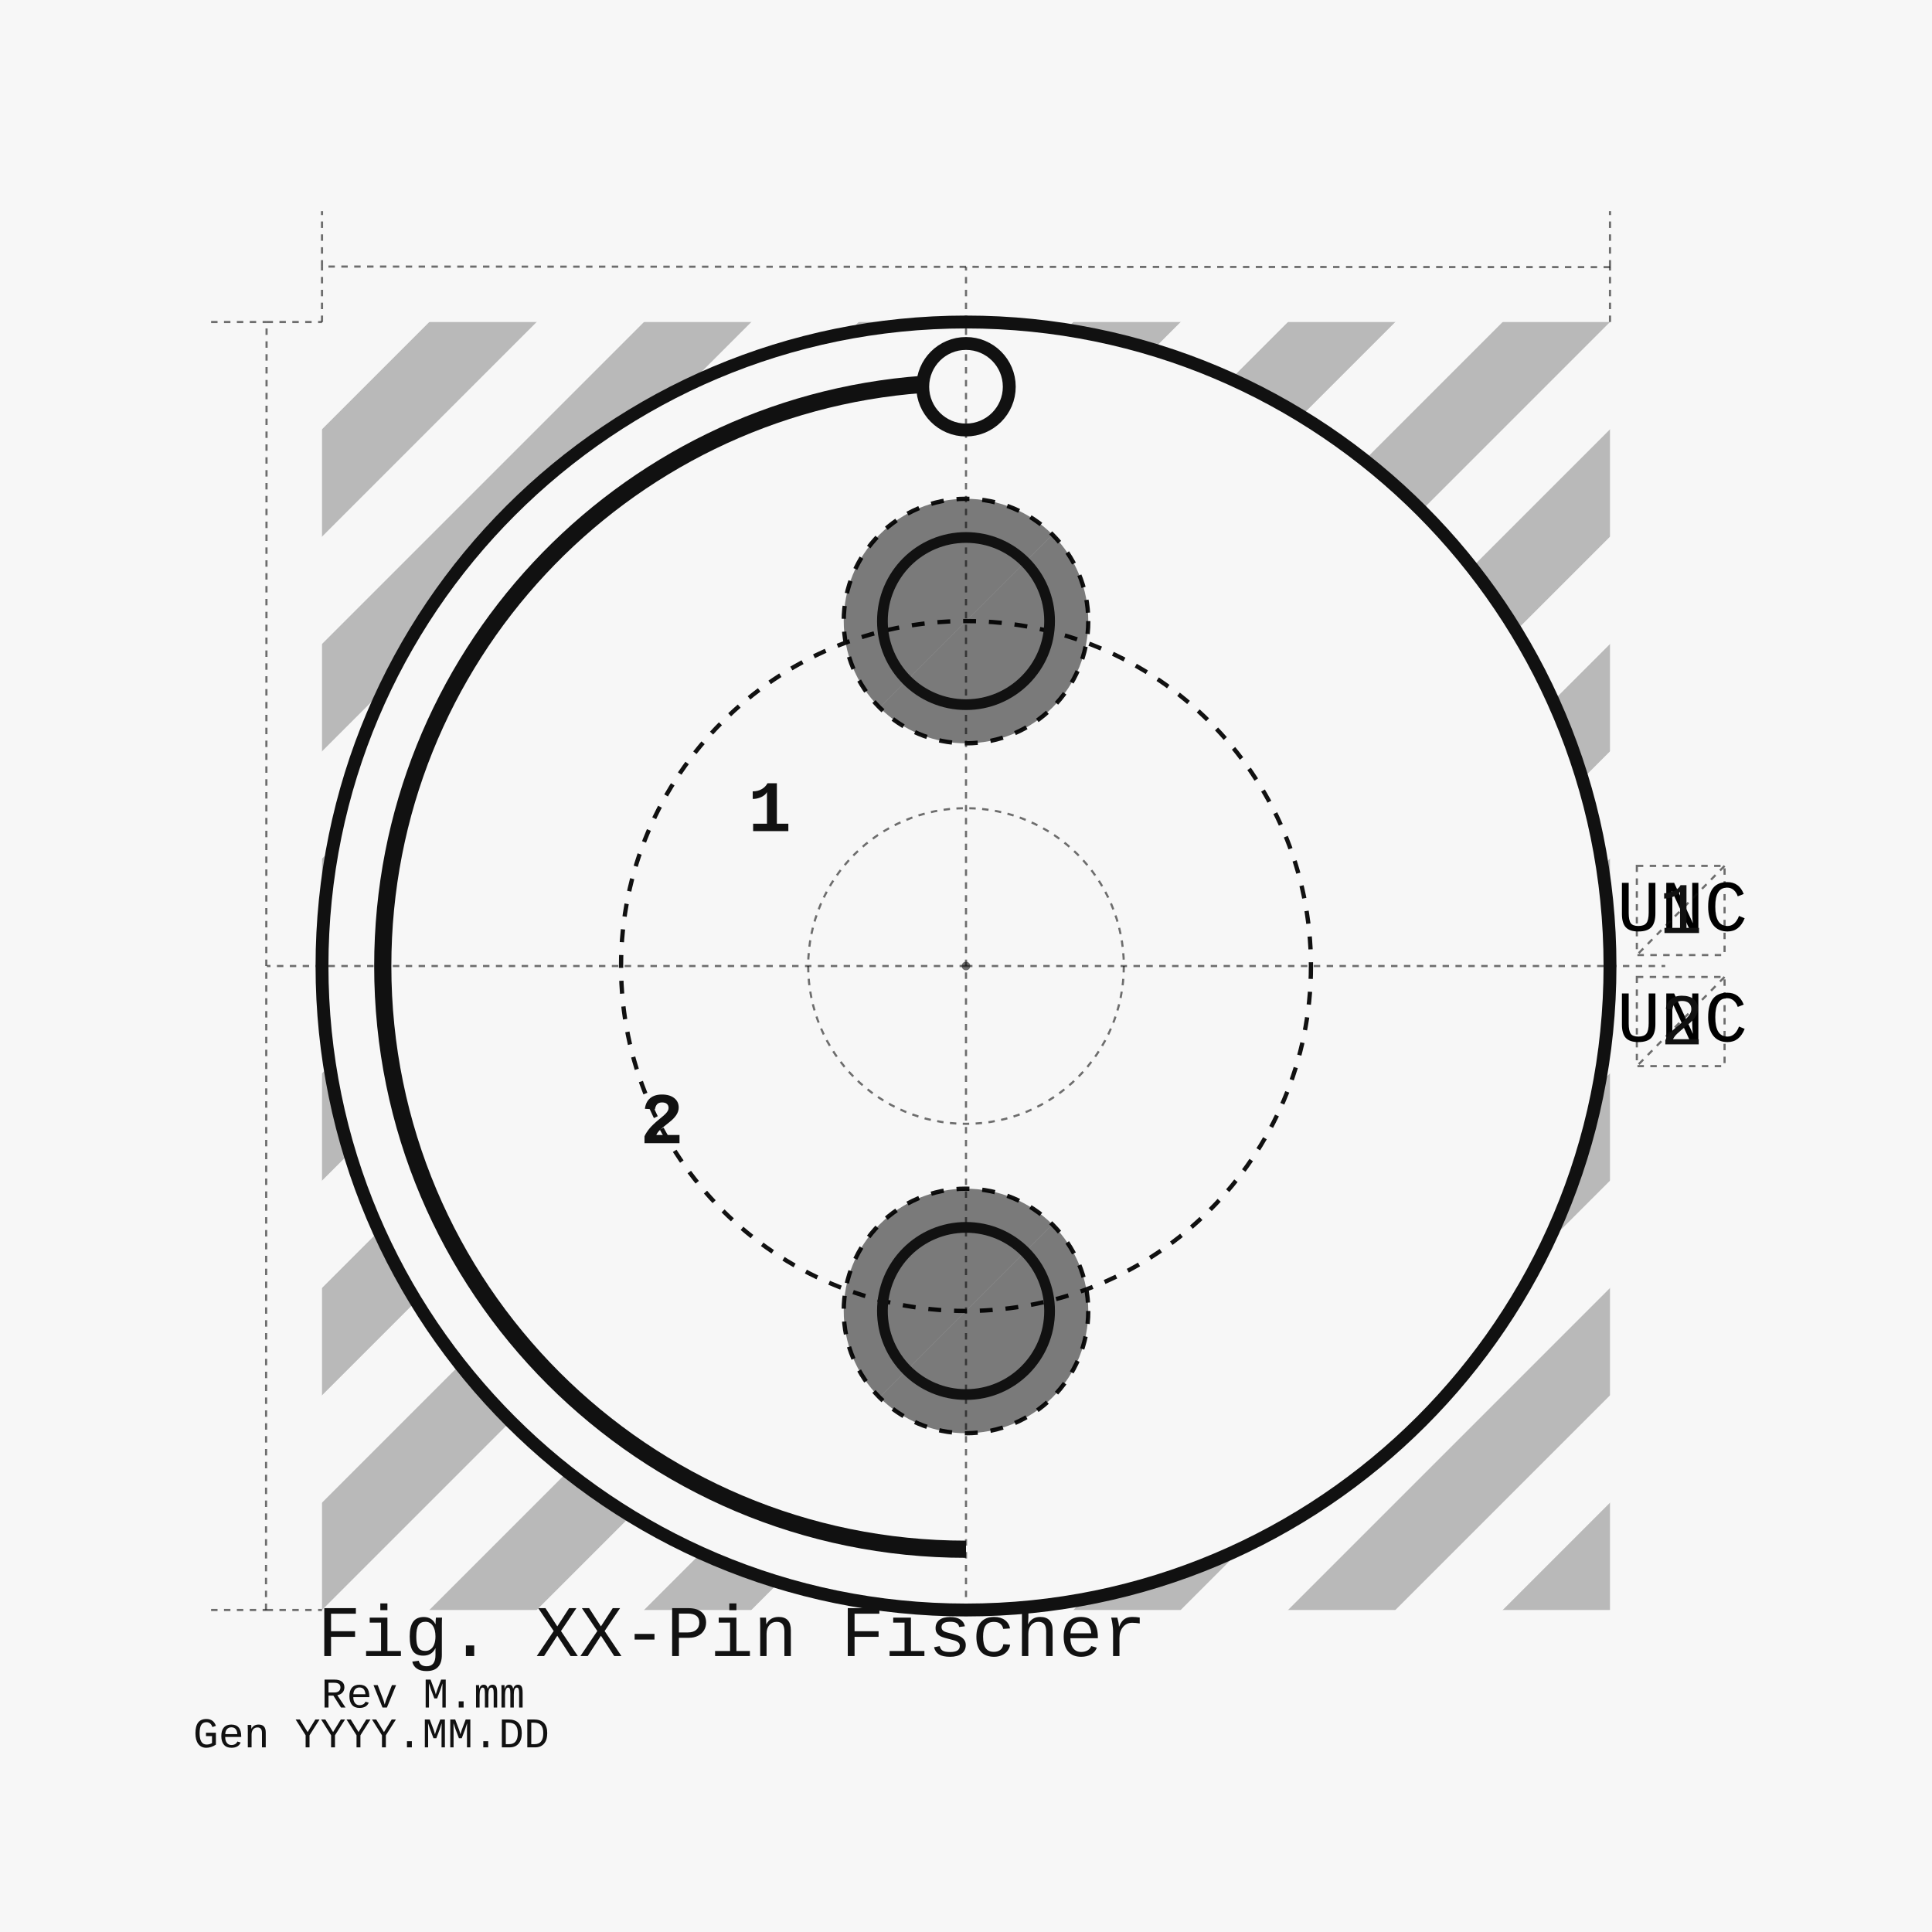
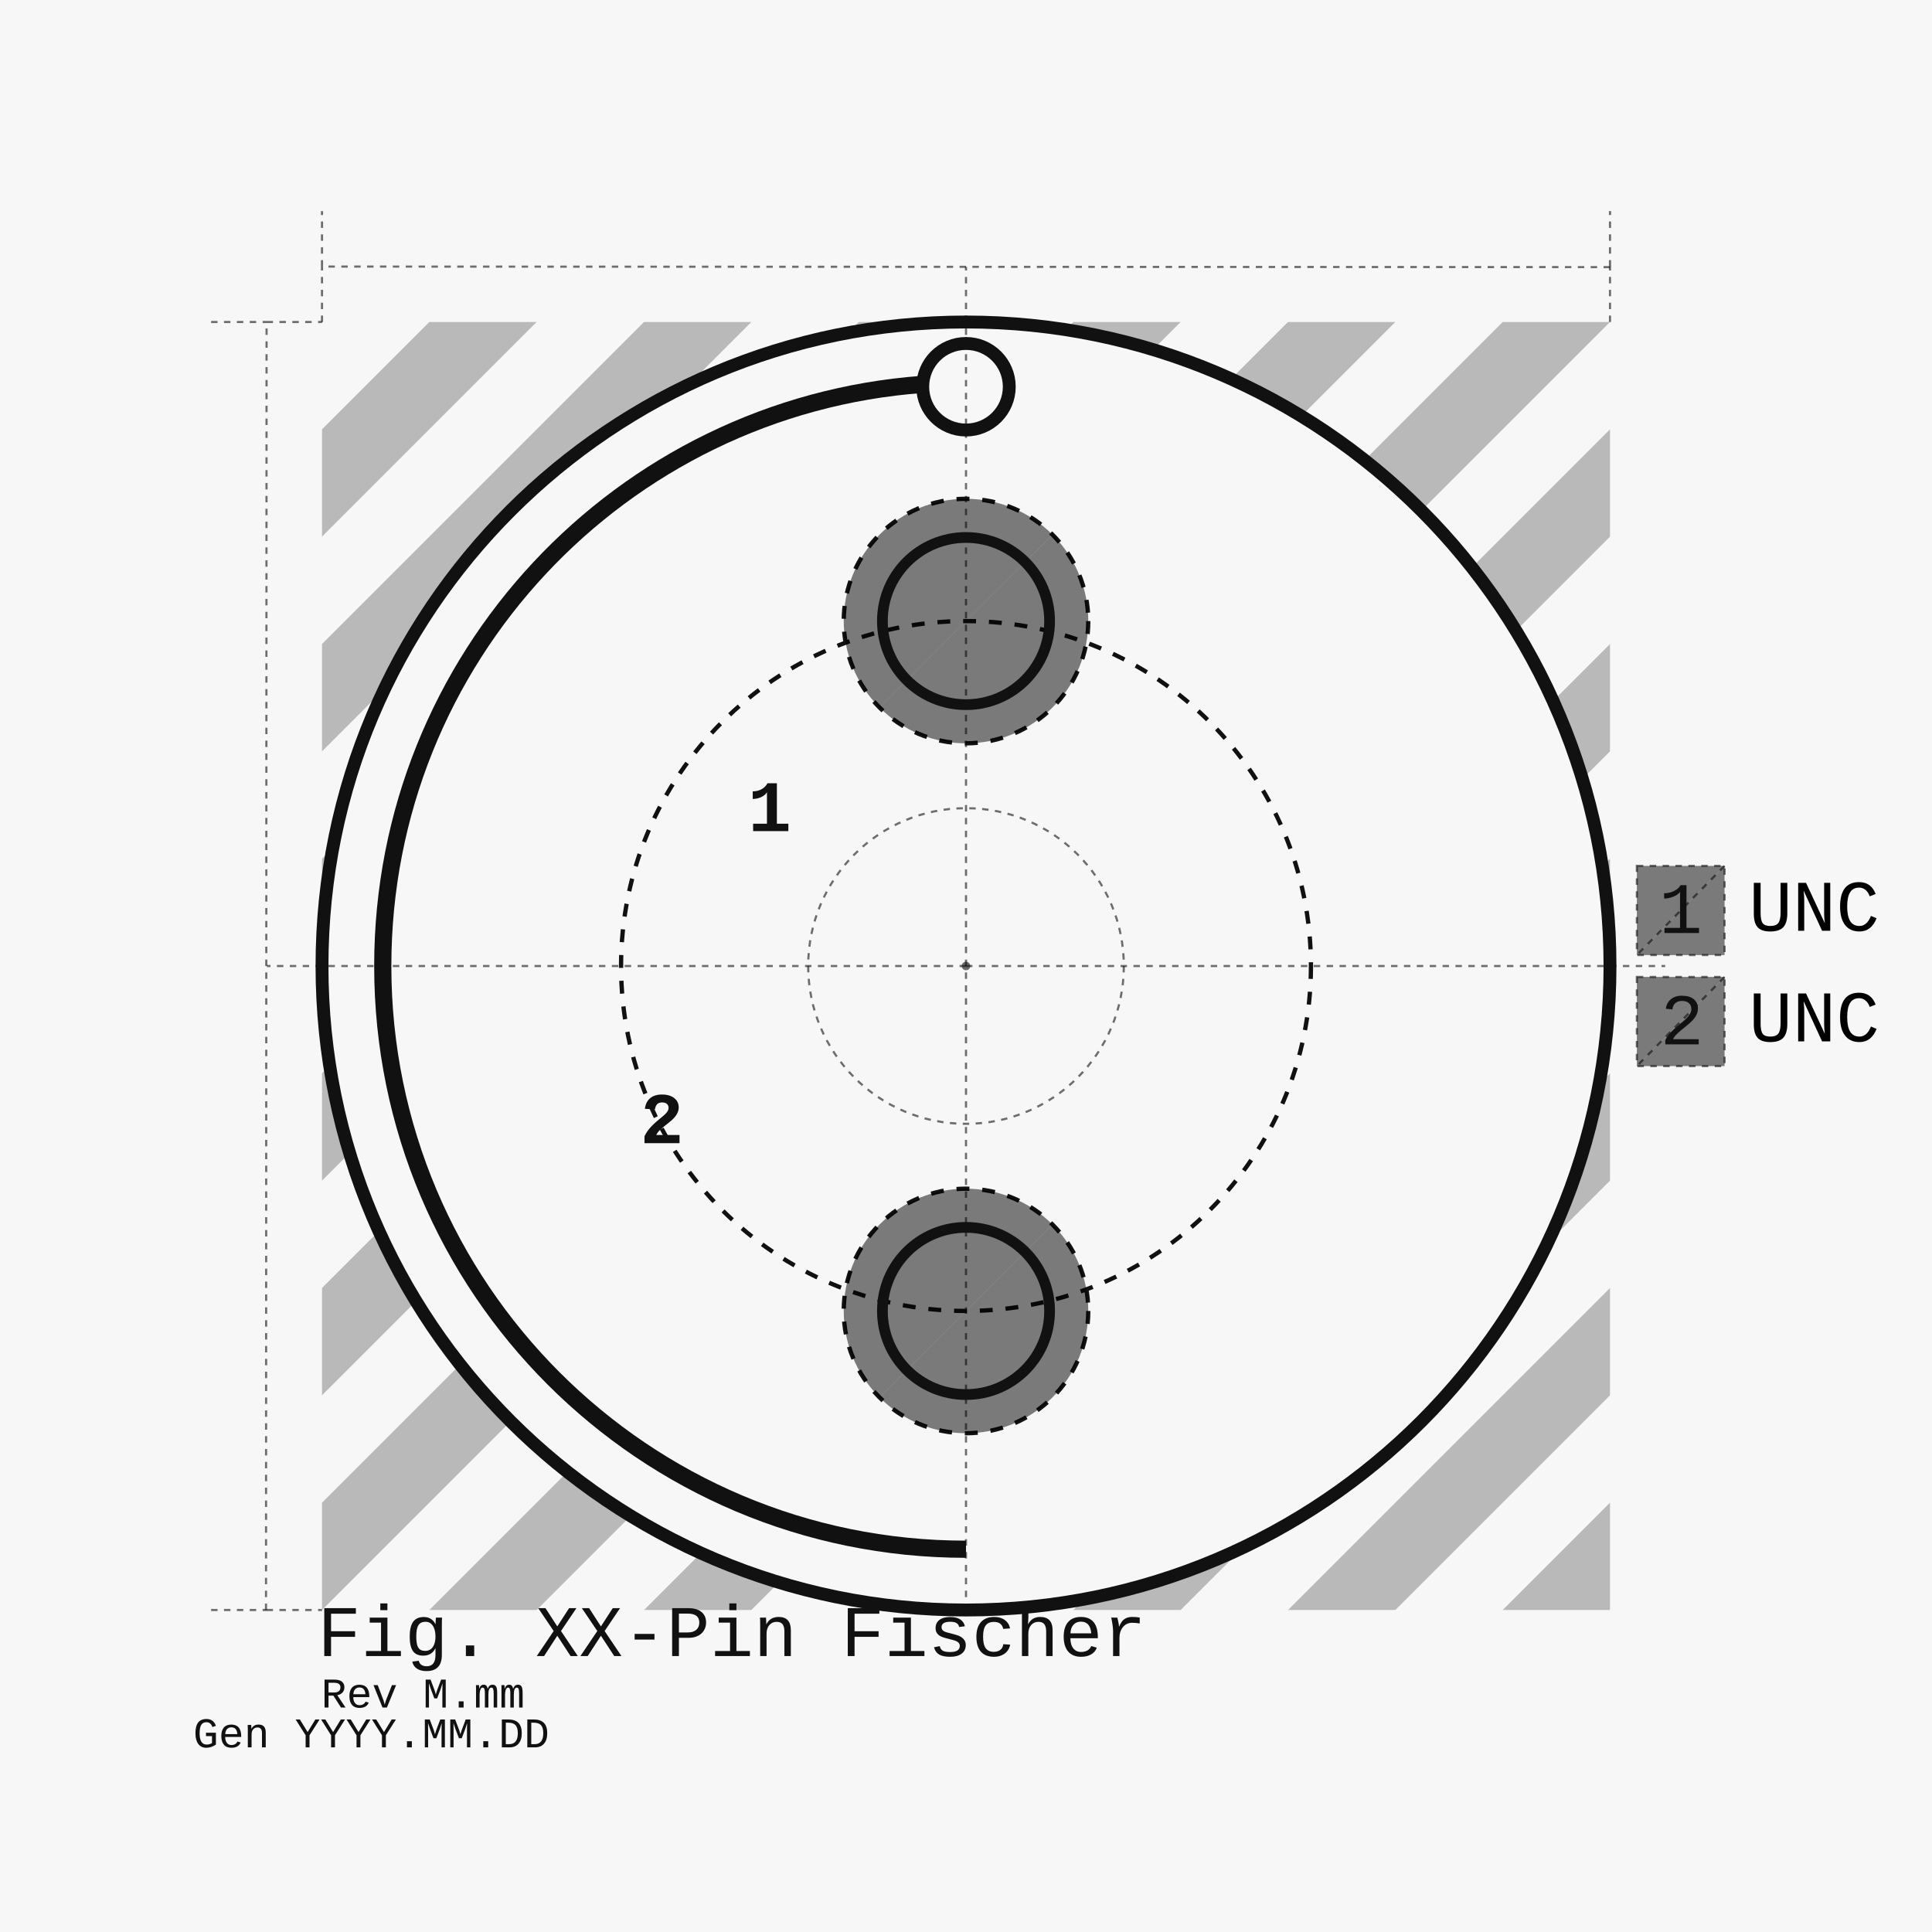
<svg xmlns="http://www.w3.org/2000/svg" xmlns:xlink="http://www.w3.org/1999/xlink" width="450mm" height="450mm" viewBox="0 0 450 450" version="1.1" id="svg5">
  <style id="style16364">
.measure-arrow
{
}
.measure-label
{

}
.measure-line
{
}</style>
  <defs id="defs2">
    <pattern xlink:href="#Strips1_1" id="pattern7657" patternTransform="matrix(17.67767,3.0853353e-7,-3.0853354e-7,17.67767,265.1651,-742.4621)" />
    <pattern patternUnits="userSpaceOnUse" width="2" height="1" patternTransform="translate(0,0) scale(10,10)" id="Strips1_1">
      <rect style="fill:black;stroke:none" x="0" y="-0.5" width="1" height="2" id="rect4273" />
    </pattern>
    <linearGradient id="linearGradient13681">
      <stop style="stop-color:#000000;stop-opacity:1;" offset="0" id="stop13679" />
    </linearGradient>
    <clipPath clipPathUnits="userSpaceOnUse" id="clipPath7685">
      <rect style="opacity:1;fill:#ffffff;fill-opacity:1;stroke:none;stroke-width:2;stroke-linecap:butt;stroke-dasharray:none;stroke-opacity:1" id="rect7687" width="300" height="300" x="2.5722047e-06" y="450" transform="rotate(-45)" />
    </clipPath>
  </defs>
  <g id="background" transform="translate(75,-375)" style="display:inline">
    <rect style="fill:#f7f7f7;fill-opacity:1;stroke:none;stroke-width:4;stroke-linecap:butt;stroke-dasharray:none" id="base_color" width="450" height="450" x="-75" y="377.91" transform="translate(5.4583333e-6,-2.910401)" />
    <rect style="opacity:0.25;fill:url(#pattern7657);fill-opacity:1;stroke:none;stroke-width:3.536;stroke-linecap:butt;stroke-dasharray:none;stroke-opacity:1" id="rect5359" width="530.33" height="530.33" x="265.165" y="53.033" transform="rotate(45)" clip-path="url(#clipPath7685)" />
  </g>
  <g id="figure_base" style="display:inline" transform="translate(75.00001,-377.9104)">
    <circle style="display:inline;fill:#f7f7f7;fill-opacity:1;stroke:#111111;stroke-width:3;stroke-linecap:round" id="fig_ring" cx="150" cy="602.91" r="150" />
    <circle style="fill:#f7f7f7;fill-opacity:1;stroke:#111111;stroke-width:3;stroke-linecap:round;stroke-dasharray:none;stroke-opacity:1" id="fig_dot" cx="150" cy="467.99" r="10.079" />
    <path id="fig_shield" style="display:inline;fill:none;fill-opacity:1;stroke:#111111;stroke-width:4;stroke-linecap:butt;stroke-dasharray:none;stroke-opacity:1" d="m 139.942,467.435 c -70.329,5.148 -125.789,63.833 -125.789,135.476 1.7e-4,75.026 60.821,135.847 135.848,135.847" />
    <path id="fig_pin_out_ring" style="display:inline;fill:none;stroke:#111111;stroke-width:1;stroke-dasharray:3, 3;stroke-dashoffset:0" d="m 230.345,602.914 a 80.345,80.345 0 0 1 -80.345,80.345 80.345,80.345 0 0 1 -80.345,-80.345 80.345,80.345 0 0 1 80.345,-80.345 80.345,80.345 0 0 1 80.345,80.345 z" />
    <circle style="display:inline;fill:none;fill-opacity:1;stroke:#111111;stroke-width:1;stroke-linecap:butt;stroke-dasharray:3, 3;stroke-dashoffset:0;stroke-opacity:1" id="pin_2_out_c" cx="149.999" cy="683.257" r="28.479" />
    <ellipse style="display:inline;fill:none;fill-opacity:1;stroke:#111111;stroke-width:1;stroke-linecap:butt;stroke-dasharray:3, 3;stroke-dashoffset:0;stroke-opacity:1" id="pin_1_out_c" cx="150.002" cy="522.567" rx="28.479" ry="28.479" />
  </g>
  <g id="draft_lines" style="display:inline">
    <path style="display:inline;fill:none;stroke:#111111;stroke-width:0.5;stroke-linecap:butt;stroke-linejoin:miter;stroke-dasharray:1.5, 1.5;stroke-dashoffset:0;stroke-opacity:0.6" d="M 225.002,225.004 H 387.854" id="deg_0" />
    <path style="display:inline;fill:none;stroke:#111111;stroke-width:0.5;stroke-linecap:butt;stroke-linejoin:miter;stroke-dasharray:1.5, 1.5;stroke-dashoffset:0;stroke-opacity:0.6" d="M 225.002,225.004 V 62.152" id="deg_90" />
    <path style="display:inline;fill:none;stroke:#111111;stroke-width:0.5;stroke-linecap:butt;stroke-linejoin:miter;stroke-dasharray:1.5, 1.5;stroke-dashoffset:0;stroke-opacity:0.6" d="M 225.002,225.004 H 62.151" id="deg_180" />
    <path style="display:inline;fill:none;stroke:#111111;stroke-width:0.5;stroke-linecap:butt;stroke-linejoin:miter;stroke-dasharray:1.5, 1.5;stroke-dashoffset:0;stroke-opacity:0.6" d="M 225,375 V 225" id="deg_270" />
    <circle style="display:inline;fill:#111111;fill-opacity:0.6;stroke:none;stroke-width:5;stroke-linecap:butt;stroke-dasharray:none;stroke-opacity:1" id="center_point" cx="225" cy="225" r="1" />
    <circle style="display:inline;fill:none;fill-opacity:1;stroke:#111111;stroke-width:0.5;stroke-linecap:butt;stroke-dasharray:1.5,1.5;stroke-dashoffset:0;stroke-opacity:0.6" id="outer_text" cx="225.001" cy="225" r="36.76" />
    <g id="horizontal" style="stroke:#111111;stroke-width:0.5;stroke-dasharray:1.5, 1.5;stroke-dashoffset:0;stroke-opacity:0.6" transform="translate(3.6438572e-6,600.0001)">
      <path style="display:inline;fill:none;stroke:#111111;stroke-width:0.5;stroke-linecap:butt;stroke-linejoin:miter;stroke-dasharray:1.5, 1.5;stroke-dashoffset:0;stroke-opacity:0.6" d="M 375,-537.782 75,-537.915" id="sparh" />
      <g id="l_upright" style="stroke:#111111;stroke-width:0.5;stroke-dasharray:1.5, 1.5;stroke-dashoffset:0;stroke-opacity:0.6">
        <path style="fill:none;stroke:#111111;stroke-width:0.5;stroke-linecap:butt;stroke-linejoin:miter;stroke-dasharray:1.5, 1.5;stroke-dashoffset:0;stroke-opacity:0.6" d="m 75,-525 v -12.915" id="lbottom" />
        <path style="fill:none;stroke:#111111;stroke-width:0.5;stroke-linecap:butt;stroke-linejoin:miter;stroke-dasharray:1.5, 1.5;stroke-dashoffset:0;stroke-opacity:0.6" d="m 75,-537.915 v -12.915" id="ltop" />
      </g>
      <g id="r_upright" style="stroke:#111111;stroke-width:0.5;stroke-dasharray:1.5, 1.5;stroke-dashoffset:0;stroke-opacity:0.6" transform="translate(300.0001)">
        <path style="fill:none;stroke:#111111;stroke-width:0.5;stroke-linecap:butt;stroke-linejoin:miter;stroke-dasharray:1.5, 1.5;stroke-dashoffset:0;stroke-opacity:0.6" d="m 75,-525 v -12.915" id="rbottom" />
        <path style="fill:none;stroke:#111111;stroke-width:0.5;stroke-linecap:butt;stroke-linejoin:miter;stroke-dasharray:1.5, 1.5;stroke-dashoffset:0;stroke-opacity:0.6" d="m 75,-537.915 v -12.915" id="rtop" />
      </g>
    </g>
    <g id="vertical" style="stroke:#111111;stroke-width:0.5;stroke-dasharray:1.5, 1.5;stroke-dashoffset:0;stroke-opacity:0.6" transform="translate(-325.8292,600.0001)">
      <path style="display:inline;fill:none;stroke:#111111;stroke-width:0.5;stroke-linecap:butt;stroke-linejoin:miter;stroke-dasharray:1.5, 1.5;stroke-dashoffset:0;stroke-opacity:0.6" d="m 387.788,-225 0.133,-300" id="vspar" />
      <g id="t_upright" style="stroke:#111111;stroke-width:0.5;stroke-dasharray:1.5, 1.5;stroke-dashoffset:0;stroke-opacity:0.6" transform="rotate(90,225,-375)">
        <path style="fill:none;stroke:#111111;stroke-width:0.5;stroke-linecap:butt;stroke-linejoin:miter;stroke-dasharray:1.5, 1.5;stroke-dashoffset:0;stroke-opacity:0.6" d="m 75,-525 v -12.915" id="left" />
        <path style="fill:none;stroke:#111111;stroke-width:0.5;stroke-linecap:butt;stroke-linejoin:miter;stroke-dasharray:1.5, 1.5;stroke-dashoffset:0;stroke-opacity:0.6" d="m 75,-537.915 v -12.915" id="right" />
      </g>
      <g id="b_upright" style="stroke:#111111;stroke-width:0.5;stroke-dasharray:1.5, 1.5;stroke-dashoffset:0;stroke-opacity:0.6" transform="rotate(90,75,-225)">
        <path style="fill:none;stroke:#111111;stroke-width:0.5;stroke-linecap:butt;stroke-linejoin:miter;stroke-dasharray:1.5, 1.5;stroke-dashoffset:0;stroke-opacity:0.6" d="m 75,-525 v -12.915" id="path48" />
        <path style="fill:none;stroke:#111111;stroke-width:0.5;stroke-linecap:butt;stroke-linejoin:miter;stroke-dasharray:1.5, 1.5;stroke-dashoffset:0;stroke-opacity:0.6" d="m 75,-537.915 v -12.915" id="path50" />
      </g>
    </g>
  </g>
  <g id="pin_color" style="fill:#000000;fill-opacity:0.505" transform="matrix(1.25,0,0,1.25,-359.051,-110.8106)">
    <g id="pin_1_color" style="display:inline;fill:#000000;fill-opacity:0.505" transform="matrix(2.25,0,0,2.25,-182.8041,-1214.566)">
      <path id="pin_1_color_top" style="display:inline;fill:#000000;fill-opacity:0.505;stroke:none;stroke-width:1;stroke-linecap:butt;stroke-dasharray:3, 3;stroke-dashoffset:0;stroke-opacity:1" d="m 296.069,623.481 a 10.126,10.126 0 0 0 -14.32,10e-6 10.126,10.126 0 0 0 3.6e-4,14.32 z" />
      <path id="pin_1_color_bot" style="display:inline;fill:#000000;fill-opacity:0.505;stroke:none;stroke-width:1;stroke-linecap:butt;stroke-dasharray:3, 3;stroke-dashoffset:0;stroke-opacity:1" d="m 296.069,623.481 a 10.126,10.126 0 0 1 0,14.32 10.126,10.126 0 0 1 -14.32,-3.6e-4 z" />
    </g>
    <g id="pin_2_color" style="display:inline;fill:#000000;fill-opacity:0.505" transform="matrix(2.25,0,0,2.25,-181.7181,-1086.345)">
      <path id="pin_2_color_top" style="display:inline;fill:#000000;fill-opacity:0.505;stroke:none;stroke-width:1;stroke-linecap:butt;stroke-dasharray:3, 3;stroke-dashoffset:0;stroke-opacity:1" d="m 295.586,623.628 a 10.126,10.126 0 0 0 -14.32,10e-6 10.126,10.126 0 0 0 3.6e-4,14.32 z" />
      <path id="pin_2_color_bot" style="display:inline;fill:#000000;fill-opacity:0.505;stroke:none;stroke-width:1;stroke-linecap:butt;stroke-dasharray:3, 3;stroke-dashoffset:0;stroke-opacity:1" d="m 295.586,623.628 a 10.126,10.126 0 0 1 0,14.32 10.126,10.126 0 0 1 -14.32,-3.6e-4 z" />
    </g>
  </g>
  <g id="pin_symbol" transform="translate(75.00001,-377.9104)" style="display:inline">
    <g id="g12885" transform="translate(4.6139941e-4,-113.3171)">
      <circle style="fill:none;fill-opacity:1;stroke:#111111;stroke-width:2.5;stroke-linecap:butt;stroke-dasharray:none;stroke-dashoffset:0;stroke-opacity:1" id="pin_1_symbol" cx="150" cy="635.886" r="19.469" />
      <text xml:space="preserve" style="font-style:normal;font-variant:normal;font-weight:bold;font-stretch:normal;font-size:16.933px;line-height:1.25;font-family:'Courier New';-inkscape-font-specification:'Courier New Bold';text-align:center;text-anchor:middle;fill:#111111;fill-opacity:1;stroke-width:0.265" x="149.991" y="684.814" id="pin_1_text">
        <tspan id="tspan28165" style="font-style:normal;font-variant:normal;font-weight:bold;font-stretch:normal;font-family:'Courier New';-inkscape-font-specification:'Courier New Bold';text-align:center;text-anchor:middle;fill:#111111;fill-opacity:1;stroke-width:0.265" x="149.991" y="684.814">1</tspan>
        <tspan style="font-style:normal;font-variant:normal;font-weight:bold;font-stretch:normal;font-family:'Courier New';-inkscape-font-specification:'Courier New Bold';text-align:center;text-anchor:middle;fill:#111111;fill-opacity:1;stroke-width:0.265" x="149.991" y="705.981" id="tspan28167" />
      </text>
    </g>
    <g id="g12883" transform="translate(-28.55254,96.83325)">
      <circle style="display:inline;fill:none;fill-opacity:1;stroke:#111111;stroke-width:2.5;stroke-linecap:butt;stroke-dasharray:none;stroke-dashoffset:0;stroke-opacity:1" id="pin_2_symbol" cx="178.553" cy="586.426" r="19.469" />
      <text xml:space="preserve" style="font-style:normal;font-variant:normal;font-weight:bold;font-stretch:normal;font-size:16.933px;line-height:1.25;font-family:'Courier New';-inkscape-font-specification:'Courier New Bold';text-align:end;text-anchor:end;fill:#111111;fill-opacity:1;stroke-width:0.265" x="183.943" y="547.337" id="pin_2_text">
        <tspan id="tspan28171" style="font-style:normal;font-variant:normal;font-weight:bold;font-stretch:normal;font-family:'Courier New';-inkscape-font-specification:'Courier New Bold';text-align:end;text-anchor:end;fill:#111111;fill-opacity:1;stroke-width:0.265" x="183.943" y="547.337">2</tspan>
      </text>
    </g>
  </g>
  <g id="figure_info" style="display:inline">
    <text xml:space="preserve" style="font-style:normal;font-variant:normal;font-weight:normal;font-stretch:normal;font-size:9.878px;line-height:1.25;font-family:'Courier New';-inkscape-font-specification:'Courier New';display:inline;fill:#111111;fill-opacity:1;stroke-width:0.265" x="157.605" y="406.996" id="gen_timestamp">
      <tspan id="gen_timestamp_tspan" style="font-style:normal;font-variant:normal;font-weight:normal;font-stretch:normal;font-size:9.878px;font-family:'Courier New';-inkscape-font-specification:'Courier New';text-align:end;text-anchor:end;fill:#111111;fill-opacity:1;stroke-width:0.265" x="157.605" y="406.996">Gen YYYY.MM.DD</tspan>
    </text>
    <text xml:space="preserve" style="font-style:normal;font-variant:normal;font-weight:normal;font-stretch:normal;font-size:9.878px;line-height:1.25;font-family:'Courier New';-inkscape-font-specification:'Courier New';text-align:start;text-anchor:start;display:inline;fill:#111111;fill-opacity:1;stroke-width:0.265" x="74.811" y="397.715" id="rev_num">
      <tspan id="rev_num_tspan" style="font-style:normal;font-variant:normal;font-weight:normal;font-stretch:normal;font-size:9.878px;font-family:'Courier New';-inkscape-font-specification:'Courier New';text-align:start;text-anchor:start;fill:#111111;fill-opacity:1;stroke-width:0.265" x="74.811" y="397.715">Rev M.mm</tspan>
    </text>
    <text xml:space="preserve" style="font-size:16.933px;line-height:1.25;font-family:Cambria;-inkscape-font-specification:Cambria;text-align:end;text-anchor:end;display:inline;fill:#111111;fill-opacity:1;stroke-width:0.265" x="-116.884" y="385.724" id="fig_name">
      <tspan id="fig_name_tspan" style="font-style:normal;font-variant:normal;font-weight:normal;font-stretch:normal;font-family:'Courier New';-inkscape-font-specification:'Courier New';text-align:start;text-anchor:start;fill:#111111;fill-opacity:1;stroke-width:0.265" x="73.921" y="385.724">Fig. XX-Pin Fischer</tspan>
    </text>
  </g>
-   <g id="pin_labels" transform="translate(-17.03488,116.414)" style="display:inline">
-     <g id="pin_1" transform="translate(487.7502,-377.9104)">
+   <g id="g5075" transform="translate(-17.03487,116.414)">
+     <g id="g1924" transform="translate(487.7502,-377.9104)">
      <rect style="fill:#98ebff;fill-opacity:0;stroke:#111111;stroke-width:0.5;stroke-dasharray:1.5, 1.5;stroke-dashoffset:0;stroke-opacity:0.6" id="rect18486" width="20.433" height="20.773" x="-89.463" y="463.175" />
-       <text xml:space="preserve" style="font-size:16.933px;line-height:1.25;font-family:Cambria;-inkscape-font-specification:Cambria;text-align:end;text-anchor:end;stroke-width:0.265" x="-32.808" y="478.286" id="text18502">
-         <tspan id="pin_1_label_text" style="font-style:normal;font-variant:normal;font-weight:normal;font-stretch:normal;font-family:'Courier New';-inkscape-font-specification:'Courier New';text-align:end;text-anchor:end;stroke-width:0.265" x="-32.808" y="478.286">UNC</tspan>
-       </text>
-       <text xml:space="preserve" style="font-size:16.933px;line-height:1.25;font-family:Cambria;-inkscape-font-specification:Cambria;fill:#111111;fill-opacity:1;stroke-width:0.265" x="-84.324" y="478.82" id="text18546">
-         <tspan id="tspan18544" style="font-style:normal;font-variant:normal;font-weight:normal;font-stretch:normal;font-family:'Courier New';-inkscape-font-specification:'Courier New';fill:#111111;fill-opacity:1;stroke-width:0.265" x="-84.324" y="478.82">1</tspan>
+       <text xml:space="preserve" style="font-size:16.933px;line-height:1.25;font-family:Cambria;-inkscape-font-specification:Cambria;text-align:start;text-anchor:start;stroke-width:0.265" x="-92.117" y="478.286" id="text18502">
+         <tspan id="pin_1_label_text" style="font-style:normal;font-variant:normal;font-weight:normal;font-stretch:normal;font-family:'Courier New';-inkscape-font-specification:'Courier New';text-align:start;text-anchor:start;stroke-width:0.265" x="-63.385" y="478.286">UNC</tspan>
      </text>
      <path style="display:inline;fill:none;stroke:#111111;stroke-width:0.5;stroke-linecap:butt;stroke-linejoin:miter;stroke-dasharray:1.5, 1.5;stroke-dashoffset:0;stroke-opacity:0.6" d="m -69.031,463.175 -20.433,20.773" id="path18604" />
    </g>
-     <g id="pin_2" transform="translate(487.7502,-377.9104)">
+     <g id="g1932" transform="translate(487.7502,-377.9104)">
      <rect style="display:inline;fill:#98ebff;fill-opacity:0;stroke:#111111;stroke-width:0.5;stroke-dasharray:1.5, 1.5;stroke-dashoffset:0;stroke-opacity:0.6" id="rect18490" width="20.433" height="20.773" x="-89.463" y="489.045" />
-       <text xml:space="preserve" style="font-size:16.933px;line-height:1.25;font-family:Cambria;-inkscape-font-specification:Cambria;text-align:end;text-anchor:end;display:inline;stroke-width:0.265" x="-32.808" y="504.045" id="text18506">
-         <tspan id="pin_2_label_text" style="font-style:normal;font-variant:normal;font-weight:normal;font-stretch:normal;font-family:'Courier New';-inkscape-font-specification:'Courier New';text-align:end;text-anchor:end;stroke-width:0.265" x="-32.808" y="504.045">UNC</tspan>
-       </text>
-       <text xml:space="preserve" style="font-style:normal;font-variant:normal;font-weight:normal;font-stretch:normal;font-size:16.933px;line-height:1.25;font-family:'Courier New';-inkscape-font-specification:'Courier New';fill:#111111;fill-opacity:1;stroke-width:0.265" x="-84.018" y="504.744" id="text18550">
-         <tspan id="tspan18548" style="font-style:normal;font-variant:normal;font-weight:normal;font-stretch:normal;font-family:'Courier New';-inkscape-font-specification:'Courier New';fill:#111111;fill-opacity:1;stroke-width:0.265" x="-84.018" y="504.744">2</tspan>
+       <text xml:space="preserve" style="font-size:16.933px;line-height:1.25;font-family:Cambria;-inkscape-font-specification:Cambria;text-align:start;text-anchor:start;display:inline;stroke-width:0.265" x="-92.117" y="504.045" id="text18506">
+         <tspan id="pin_2_label_text" style="font-style:normal;font-variant:normal;font-weight:normal;font-stretch:normal;font-family:'Courier New';-inkscape-font-specification:'Courier New';text-align:start;text-anchor:start;stroke-width:0.265" x="-63.385" y="504.045">UNC</tspan>
      </text>
      <path style="fill:none;stroke:#111111;stroke-width:0.5;stroke-linecap:butt;stroke-linejoin:miter;stroke-dasharray:1.5, 1.5;stroke-dashoffset:0;stroke-opacity:0.6" d="m -69.031,489.044 -20.433,20.773" id="path18606" />
    </g>
  </g>
+   <g id="pin_label_color" style="display:inline" transform="translate(0,116.414)">
+     <g id="pin_1_label_color">
+       <path style="fill:#000000;fill-opacity:0.505;stroke:none;stroke-width:0.265;stroke-linecap:butt;stroke-linejoin:miter;stroke-dasharray:none;stroke-opacity:1" d="M 381.252,106.038 401.685,85.264 H 381.252 Z" id="pin_1_label_c_top" />
+       <path style="fill:#000000;fill-opacity:0.505;stroke:none;stroke-width:0.265px;stroke-linecap:butt;stroke-linejoin:miter;stroke-opacity:1" d="M 381.252,106.038 401.685,85.264 V 106.038 Z" id="pin_1_label_c_bot" />
+       <text xml:space="preserve" style="font-size:16.933px;line-height:1.25;font-family:Cambria;-inkscape-font-specification:Cambria;fill:#111111;fill-opacity:1;stroke-width:0.265" x="-84.324" y="478.82" id="text18546" transform="translate(470.7154,-377.9104)">
+         <tspan id="tspan18544" style="font-style:normal;font-variant:normal;font-weight:normal;font-stretch:normal;font-family:'Courier New';-inkscape-font-specification:'Courier New';fill:#111111;fill-opacity:1;stroke-width:0.265" x="-84.324" y="478.82">1</tspan>
+       </text>
+     </g>
+     <g id="pin_2_label_color" transform="translate(1.601709e-5,25.86978)">
+       <path style="fill:#000000;fill-opacity:0.505;stroke:none;stroke-width:0.265;stroke-linecap:butt;stroke-linejoin:miter;stroke-dasharray:none;stroke-opacity:1" d="M 381.252,106.038 401.685,85.264 H 381.252 Z" id="pin_2_label_c_top" />
+       <path style="fill:#000000;fill-opacity:0.505;stroke:none;stroke-width:0.265px;stroke-linecap:butt;stroke-linejoin:miter;stroke-opacity:1" d="M 381.252,106.038 401.685,85.264 V 106.038 Z" id="pin_2_label_c_bot" />
+       <text xml:space="preserve" style="font-style:normal;font-variant:normal;font-weight:normal;font-stretch:normal;font-size:16.933px;line-height:1.25;font-family:'Courier New';-inkscape-font-specification:'Courier New';fill:#111111;fill-opacity:1;stroke-width:0.265" x="-84.018" y="504.744" id="text18550" transform="translate(470.7154,-403.7802)">
+         <tspan id="tspan18548" style="font-style:normal;font-variant:normal;font-weight:normal;font-stretch:normal;font-family:'Courier New';-inkscape-font-specification:'Courier New';fill:#111111;fill-opacity:1;stroke-width:0.265" x="-84.018" y="504.744">2</tspan>
+       </text>
+     </g>
+   </g>
</svg>
